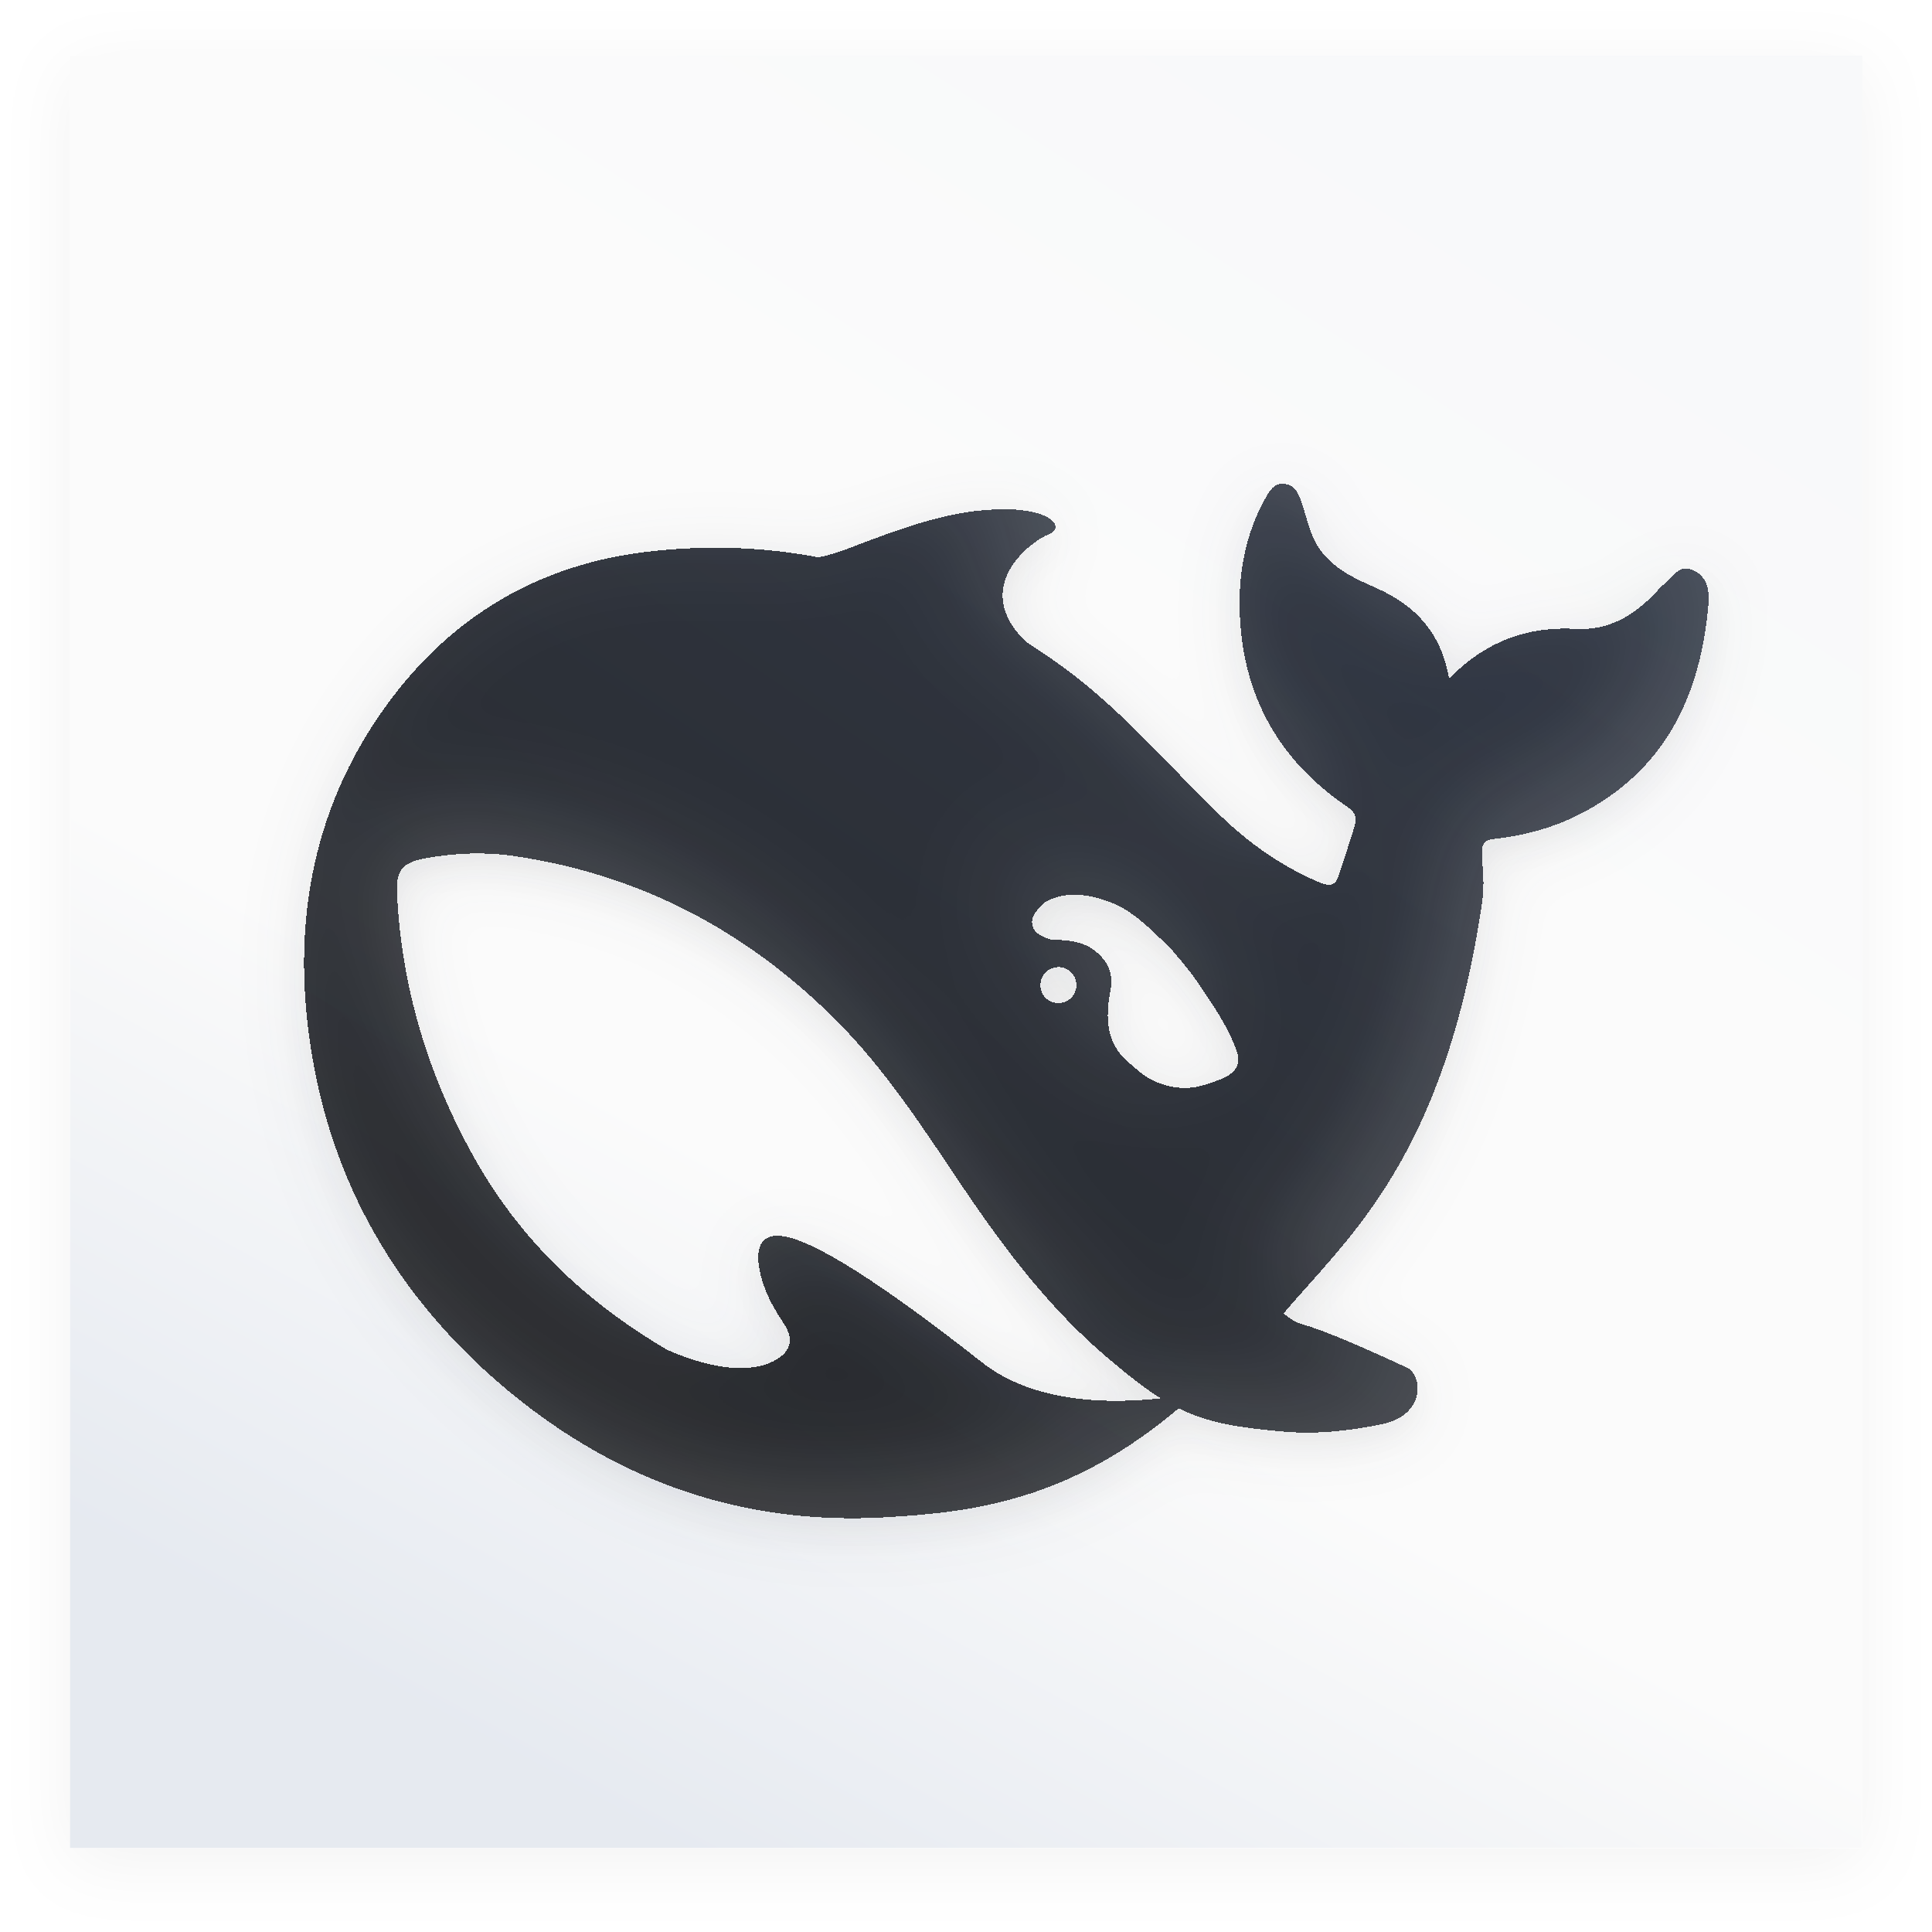
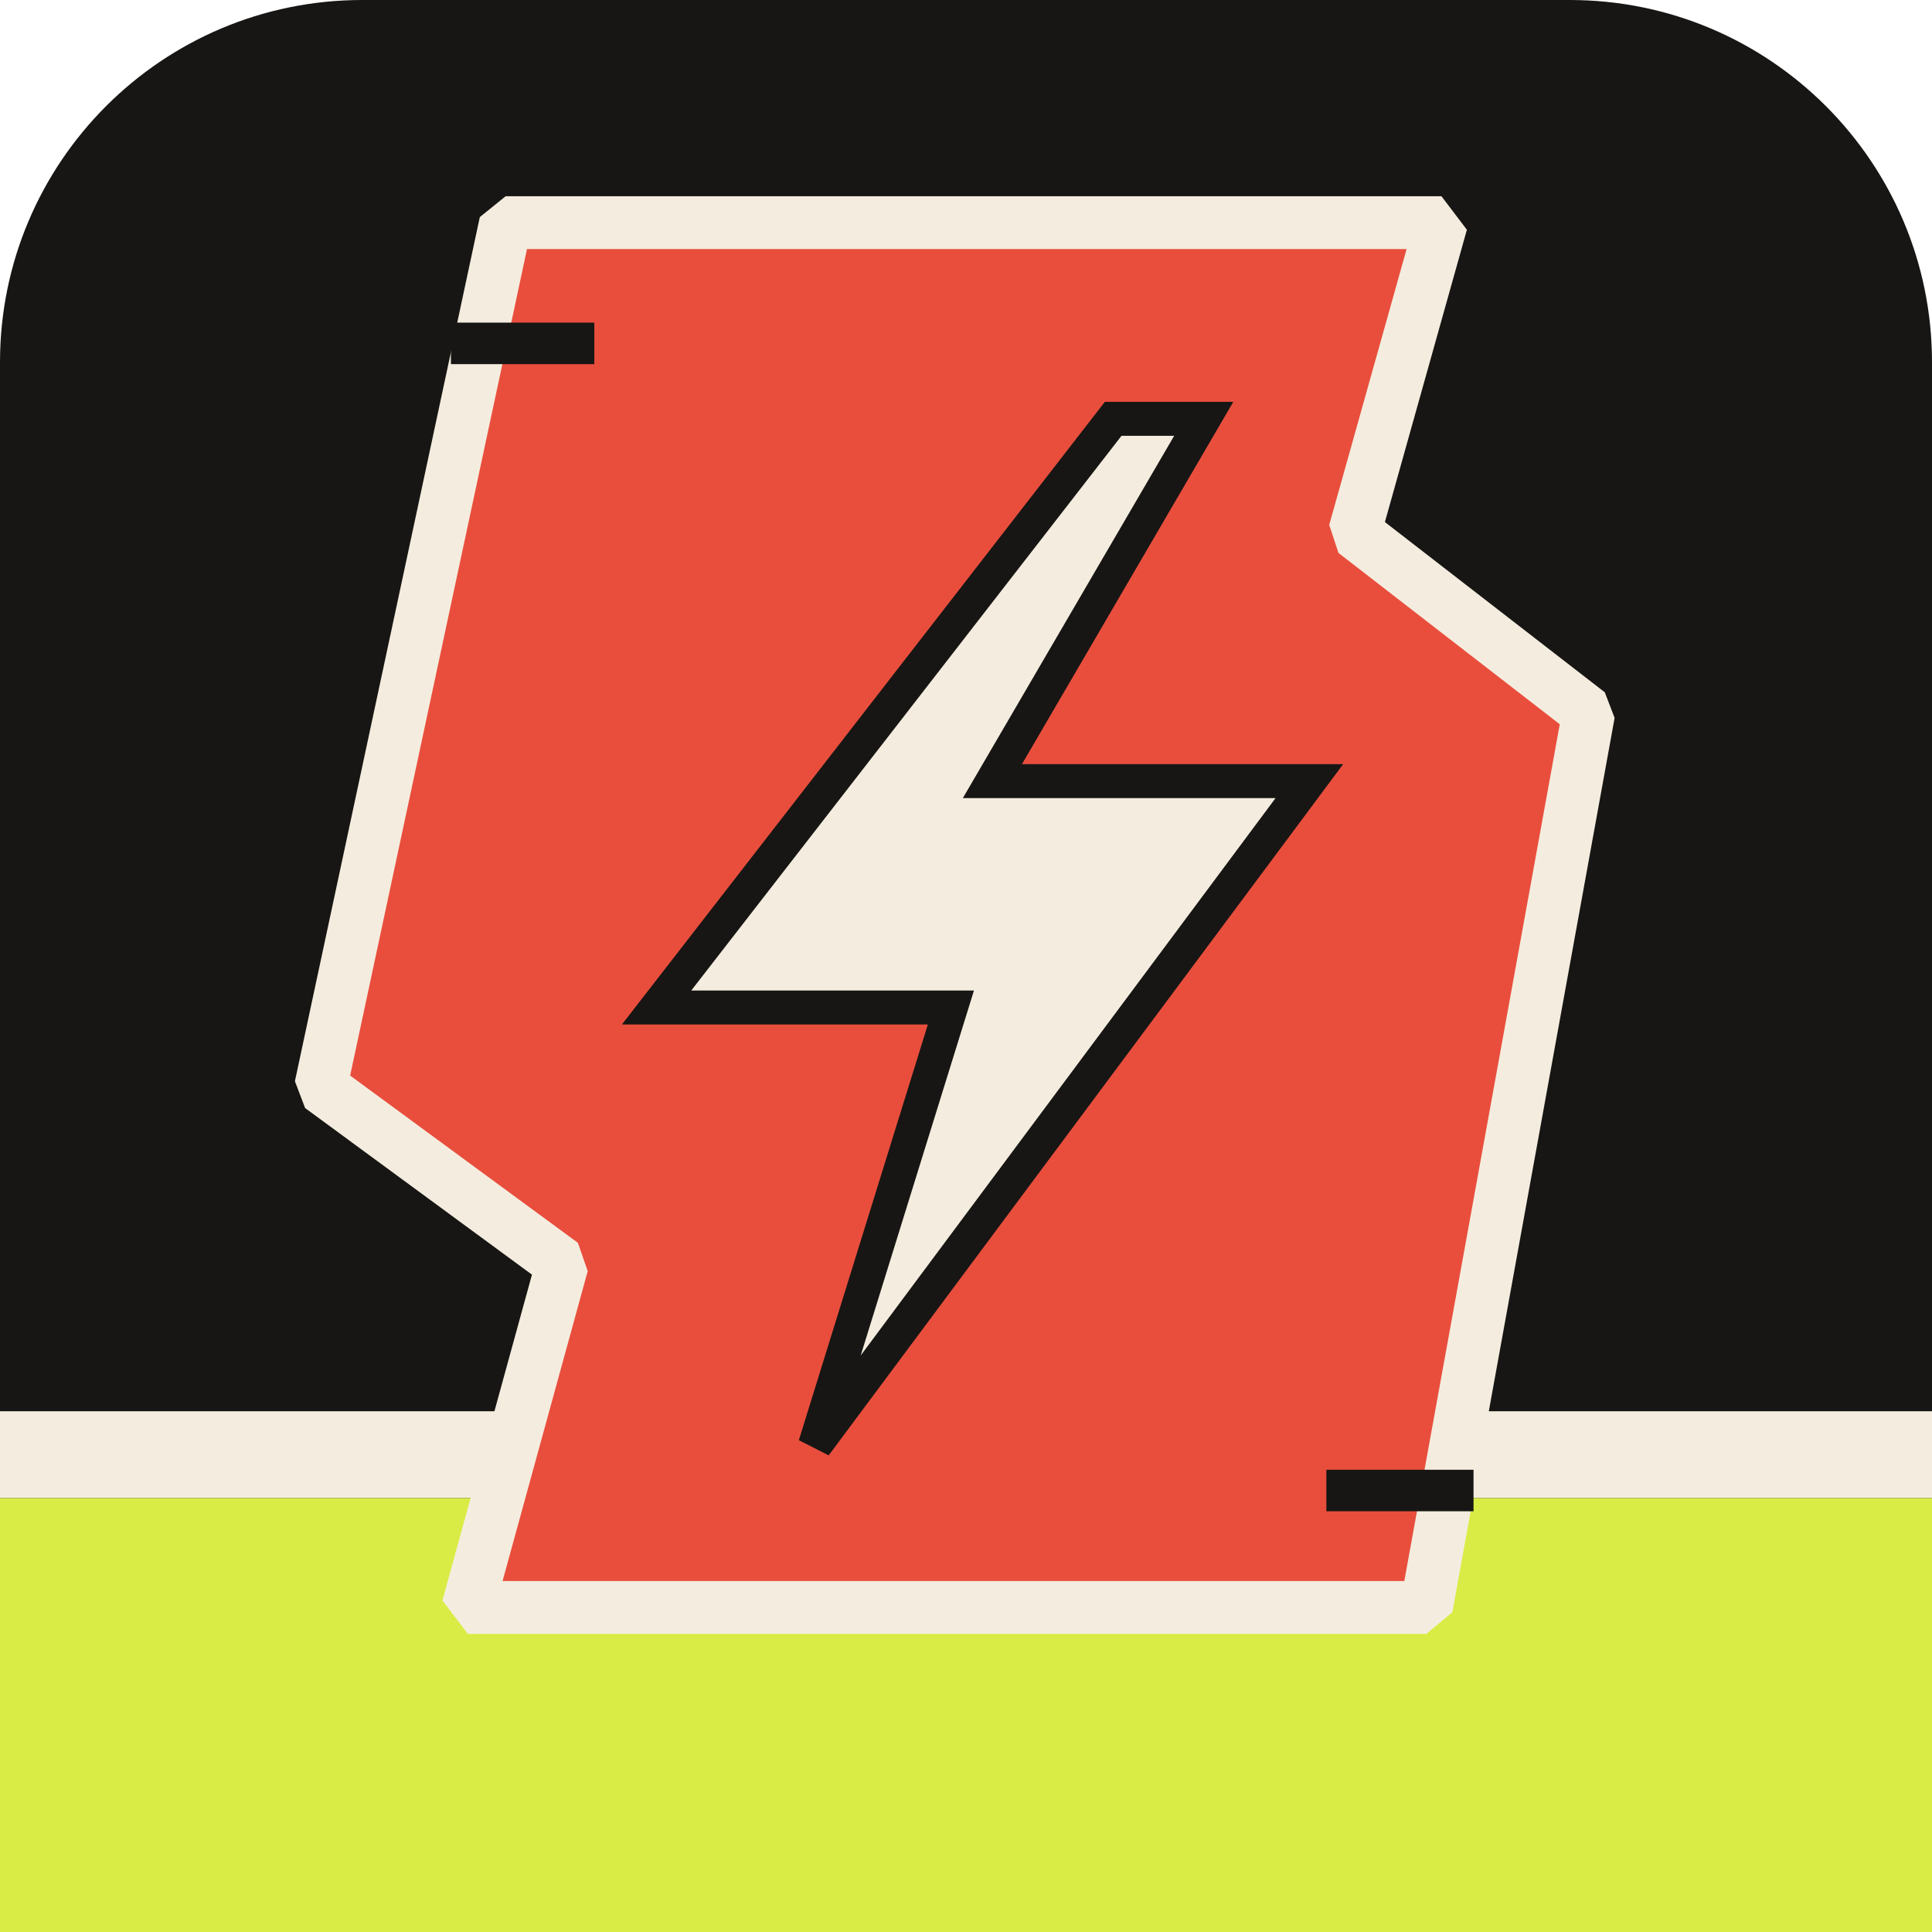
- <svg xmlns="http://www.w3.org/2000/svg" width="1104" height="1104" viewBox="0 0 1104 1104" fill="none">
-   <g filter="url(#filter0_d_1637_371)">
-     <rect width="1024" height="1024" transform="translate(40 32)" fill="#FBFBFB" />
-     <rect width="1024" height="1024" transform="translate(40 32)" fill="url(#paint0_linear_1637_371)" fill-opacity="0.4" />
-     <rect width="1024" height="1024" transform="translate(40 32)" fill="url(#paint1_linear_1637_371)" fill-opacity="0.8" />
-     <g filter="url(#filter1_ddi_1637_371)">
-       <path d="M968.002 326.025C959.5 321.85 955.842 329.804 950.865 333.835C949.162 335.143 947.722 336.834 946.283 338.393C933.859 351.673 919.336 360.407 900.376 359.363C872.649 357.804 848.963 366.525 828.035 387.759C823.586 361.583 808.812 345.951 786.313 335.936C774.536 330.729 762.64 325.51 754.401 314.186C748.645 306.112 747.074 297.127 744.195 288.274C742.36 282.936 740.538 277.465 734.385 276.554C727.718 275.51 725.103 281.112 722.476 285.803C712.006 304.95 707.952 326.039 708.349 347.405C709.26 395.463 729.54 433.742 769.823 460.962C774.404 464.094 775.579 467.212 774.14 471.771C771.394 481.153 768.119 490.257 765.241 499.639C763.406 505.624 760.66 506.933 754.256 504.329C732.154 495.08 713.049 481.417 696.175 464.874C667.524 437.138 641.633 406.536 609.325 382.566C601.733 376.964 594.154 371.758 586.298 366.802C553.33 334.773 590.616 308.464 599.251 305.333C608.282 302.082 602.393 290.877 573.214 291.009C544.048 291.141 517.364 300.906 483.353 313.935C478.389 315.891 473.147 317.318 467.786 318.494C436.917 312.64 404.873 311.332 371.377 315.111C308.332 322.141 257.975 351.964 220.953 402.876C176.471 464.081 166.014 533.624 178.835 606.153C192.302 682.594 231.291 745.887 291.194 795.372C353.328 846.68 424.876 871.813 506.498 866.99C556.076 864.122 611.279 857.489 673.532 804.74C689.23 812.55 705.708 815.681 733.052 818.02C754.111 819.976 774.391 816.976 790.076 813.726C814.674 808.519 812.971 785.726 804.072 781.564C731.995 747.962 747.826 761.638 733.435 750.565C770.06 707.198 825.263 662.139 846.85 516.156C848.553 504.567 847.114 497.273 846.85 487.892C846.718 482.157 848.025 479.95 854.574 479.303C872.623 477.215 890.156 472.273 906.238 463.42C952.938 437.892 971.765 395.965 976.215 345.7C976.875 338.01 976.083 330.069 967.976 326.039L968.002 326.025ZM561.067 778.432C491.222 723.477 457.343 705.374 443.347 706.154C430.263 706.933 432.626 721.918 435.505 731.682C438.515 741.315 442.436 747.962 447.929 756.418C451.718 762.021 454.346 770.345 444.14 776.609C421.641 790.549 382.533 771.918 380.698 771.006C335.174 744.182 297.109 708.757 270.293 660.316C244.389 613.698 229.35 563.685 226.868 510.302C226.208 497.406 230.01 492.847 242.831 490.508C259.704 487.376 277.106 486.729 293.98 489.2C365.264 499.625 425.959 531.523 476.844 582.052C505.878 610.831 527.861 645.213 550.491 678.815C574.561 714.492 600.452 748.49 633.42 776.358C645.066 786.122 654.348 793.548 663.247 799.019C636.431 802.018 591.698 802.666 561.08 778.445L561.067 778.432ZM594.55 562.905C594.55 557.171 599.132 552.625 604.888 552.625C606.195 552.625 607.371 552.876 608.414 553.273C609.853 553.801 611.16 554.581 612.203 555.744C614.038 557.567 615.081 560.17 615.081 562.905C615.081 568.64 610.5 573.185 604.743 573.185C598.987 573.185 594.537 568.627 594.537 562.905H594.55ZM698.539 616.301C691.871 619.037 685.19 621.375 678.787 621.64C668.845 622.155 657.992 618.125 652.103 613.17C642.953 605.479 636.404 601.185 633.658 587.773C632.483 582.039 633.13 573.185 634.186 568.111C636.536 557.171 633.922 550.141 626.212 543.759C619.927 538.553 611.952 537.112 603.185 537.112C599.911 537.112 596.914 535.685 594.682 534.509C591.025 532.686 588.015 528.127 590.893 522.525C591.804 520.701 596.254 516.275 597.297 515.495C609.206 508.716 622.937 510.936 635.625 516.01C647.403 520.833 656.288 529.686 669.109 542.186C682.193 557.289 684.543 561.465 692.003 572.789C697.892 581.642 703.252 590.759 706.909 601.185C709.128 607.699 706.249 613.038 698.539 616.288V616.301Z" fill="url(#paint2_linear_1637_371)" fill-opacity="0.9" shape-rendering="crispEdges" />
+ <svg xmlns="http://www.w3.org/2000/svg" width="1024" height="1024" viewBox="0 0 1024 1024" fill="none">
+   <rect width="1024" height="1024" rx="192" fill="#171614" />
+   <path d="M0 748H1024V794H0Z" fill="#F4EDDF" />
+   <path d="M0 794H1024V1024H0Z" fill="#D9EC46" />
+   <g transform="translate(0 -14)">
+     <g id="tray-glyph">
+       <path d="M268 132H764L718 296L842 392L756 866H248L298 684L170 590L268 132Z" fill="#E94E3D" stroke="#F4EDDF" stroke-width="28" stroke-linejoin="bevel" />
+       <path d="M590 236L348 548H504L432 780L694 428H526L638 236H590Z" fill="#F4EDDF" stroke="#171614" stroke-width="18" stroke-linejoin="miter" />
+       <path d="M250 196L304 196M714 804L770 804" stroke="#171614" stroke-width="22" stroke-linecap="square" />
    </g>
  </g>
-   <defs>
-     <filter id="filter0_d_1637_371" x="-8" y="-16" width="1120" height="1120" filterUnits="userSpaceOnUse" color-interpolation-filters="sRGB">
-       <feFlood flood-opacity="0" result="BackgroundImageFix" />
-       <feColorMatrix in="SourceAlpha" type="matrix" values="0 0 0 0 0 0 0 0 0 0 0 0 0 0 0 0 0 0 127 0" result="hardAlpha" />
-       <feOffset dy="8" />
-       <feGaussianBlur stdDeviation="20" />
-       <feComposite in2="hardAlpha" operator="out" />
-       <feColorMatrix type="matrix" values="0 0 0 0 0 0 0 0 0 0 0 0 0 0 0 0 0 0 0.05 0" />
-       <feBlend mode="normal" in2="BackgroundImageFix" result="effect1_dropShadow_1637_371" />
-       <feBlend mode="normal" in="BackgroundImageFix" in2="effect1_dropShadow_1637_371" result="BackgroundImageFix" />
-       <feBlend mode="normal" in="SourceGraphic" in2="BackgroundImageFix" result="shape" />
-     </filter>
-     <filter id="filter1_ddi_1637_371" x="133.744" y="240.427" width="882.652" height="671.147" filterUnits="userSpaceOnUse" color-interpolation-filters="sRGB">
-       <feFlood flood-opacity="0" result="BackgroundImageFix" />
-       <feColorMatrix in="SourceAlpha" type="matrix" values="0 0 0 0 0 0 0 0 0 0 0 0 0 0 0 0 0 0 127 0" result="hardAlpha" />
-       <feOffset dy="4" />
-       <feGaussianBlur stdDeviation="20" />
-       <feComposite in2="hardAlpha" operator="out" />
-       <feColorMatrix type="matrix" values="0 0 0 0 0.176 0 0 0 0 0.192 0 0 0 0 0.231 0 0 0 0.08 0" />
-       <feBlend mode="normal" in2="BackgroundImageFix" result="effect1_dropShadow_1637_371" />
-       <feColorMatrix in="SourceAlpha" type="matrix" values="0 0 0 0 0 0 0 0 0 0 0 0 0 0 0 0 0 0 127 0" result="hardAlpha" />
-       <feOffset dy="8" />
-       <feGaussianBlur stdDeviation="8" />
-       <feComposite in2="hardAlpha" operator="out" />
-       <feColorMatrix type="matrix" values="0 0 0 0 0.173 0 0 0 0 0.188 0 0 0 0 0.224 0 0 0 0.04 0" />
-       <feBlend mode="normal" in2="effect1_dropShadow_1637_371" result="effect2_dropShadow_1637_371" />
-       <feBlend mode="normal" in="SourceGraphic" in2="BackgroundImageFix" result="shape" />
-       <feColorMatrix in="SourceAlpha" type="matrix" values="0 0 0 0 0 0 0 0 0 0 0 0 0 0 0 0 0 0 127 0" result="hardAlpha" />
-       <feOffset dx="-16" dy="-20" />
-       <feGaussianBlur stdDeviation="30" />
-       <feComposite in2="hardAlpha" operator="arithmetic" k2="-1" k3="1" />
-       <feColorMatrix type="matrix" values="0 0 0 0 1 0 0 0 0 1 0 0 0 0 1 0 0 0 0.15 0" />
-       <feBlend mode="normal" in2="shape" result="effect3_innerShadow_1637_371" />
-       <feBlend mode="normal" in="effect3_innerShadow_1637_371" in2="effect2_dropShadow_1637_371" result="effect3_innerShadow_1637_371" />
-     </filter>
-     <linearGradient id="paint0_linear_1637_371" x1="973.58" y1="1.59609e-05" x2="378.123" y2="917.86" gradientUnits="userSpaceOnUse">
-       <stop offset="0.142" stop-color="#D4DBE9" />
-       <stop offset="0.486" stop-color="#FBFBFB" />
-     </linearGradient>
-     <linearGradient id="paint1_linear_1637_371" x1="603.371" y1="445.063" x2="239.356" y2="1111.41" gradientUnits="userSpaceOnUse">
-       <stop offset="0.363" stop-color="#FBFBFB" />
-       <stop offset="0.83" stop-color="#E1E6EE" />
-     </linearGradient>
-     <linearGradient id="paint2_linear_1637_371" x1="849.855" y1="39.085" x2="331.636" y2="802.645" gradientUnits="userSpaceOnUse">
-       <stop offset="0.086" stop-color="#1C2434" />
-       <stop offset="1" stop-color="#0F1115" />
-     </linearGradient>
-   </defs>
</svg>
